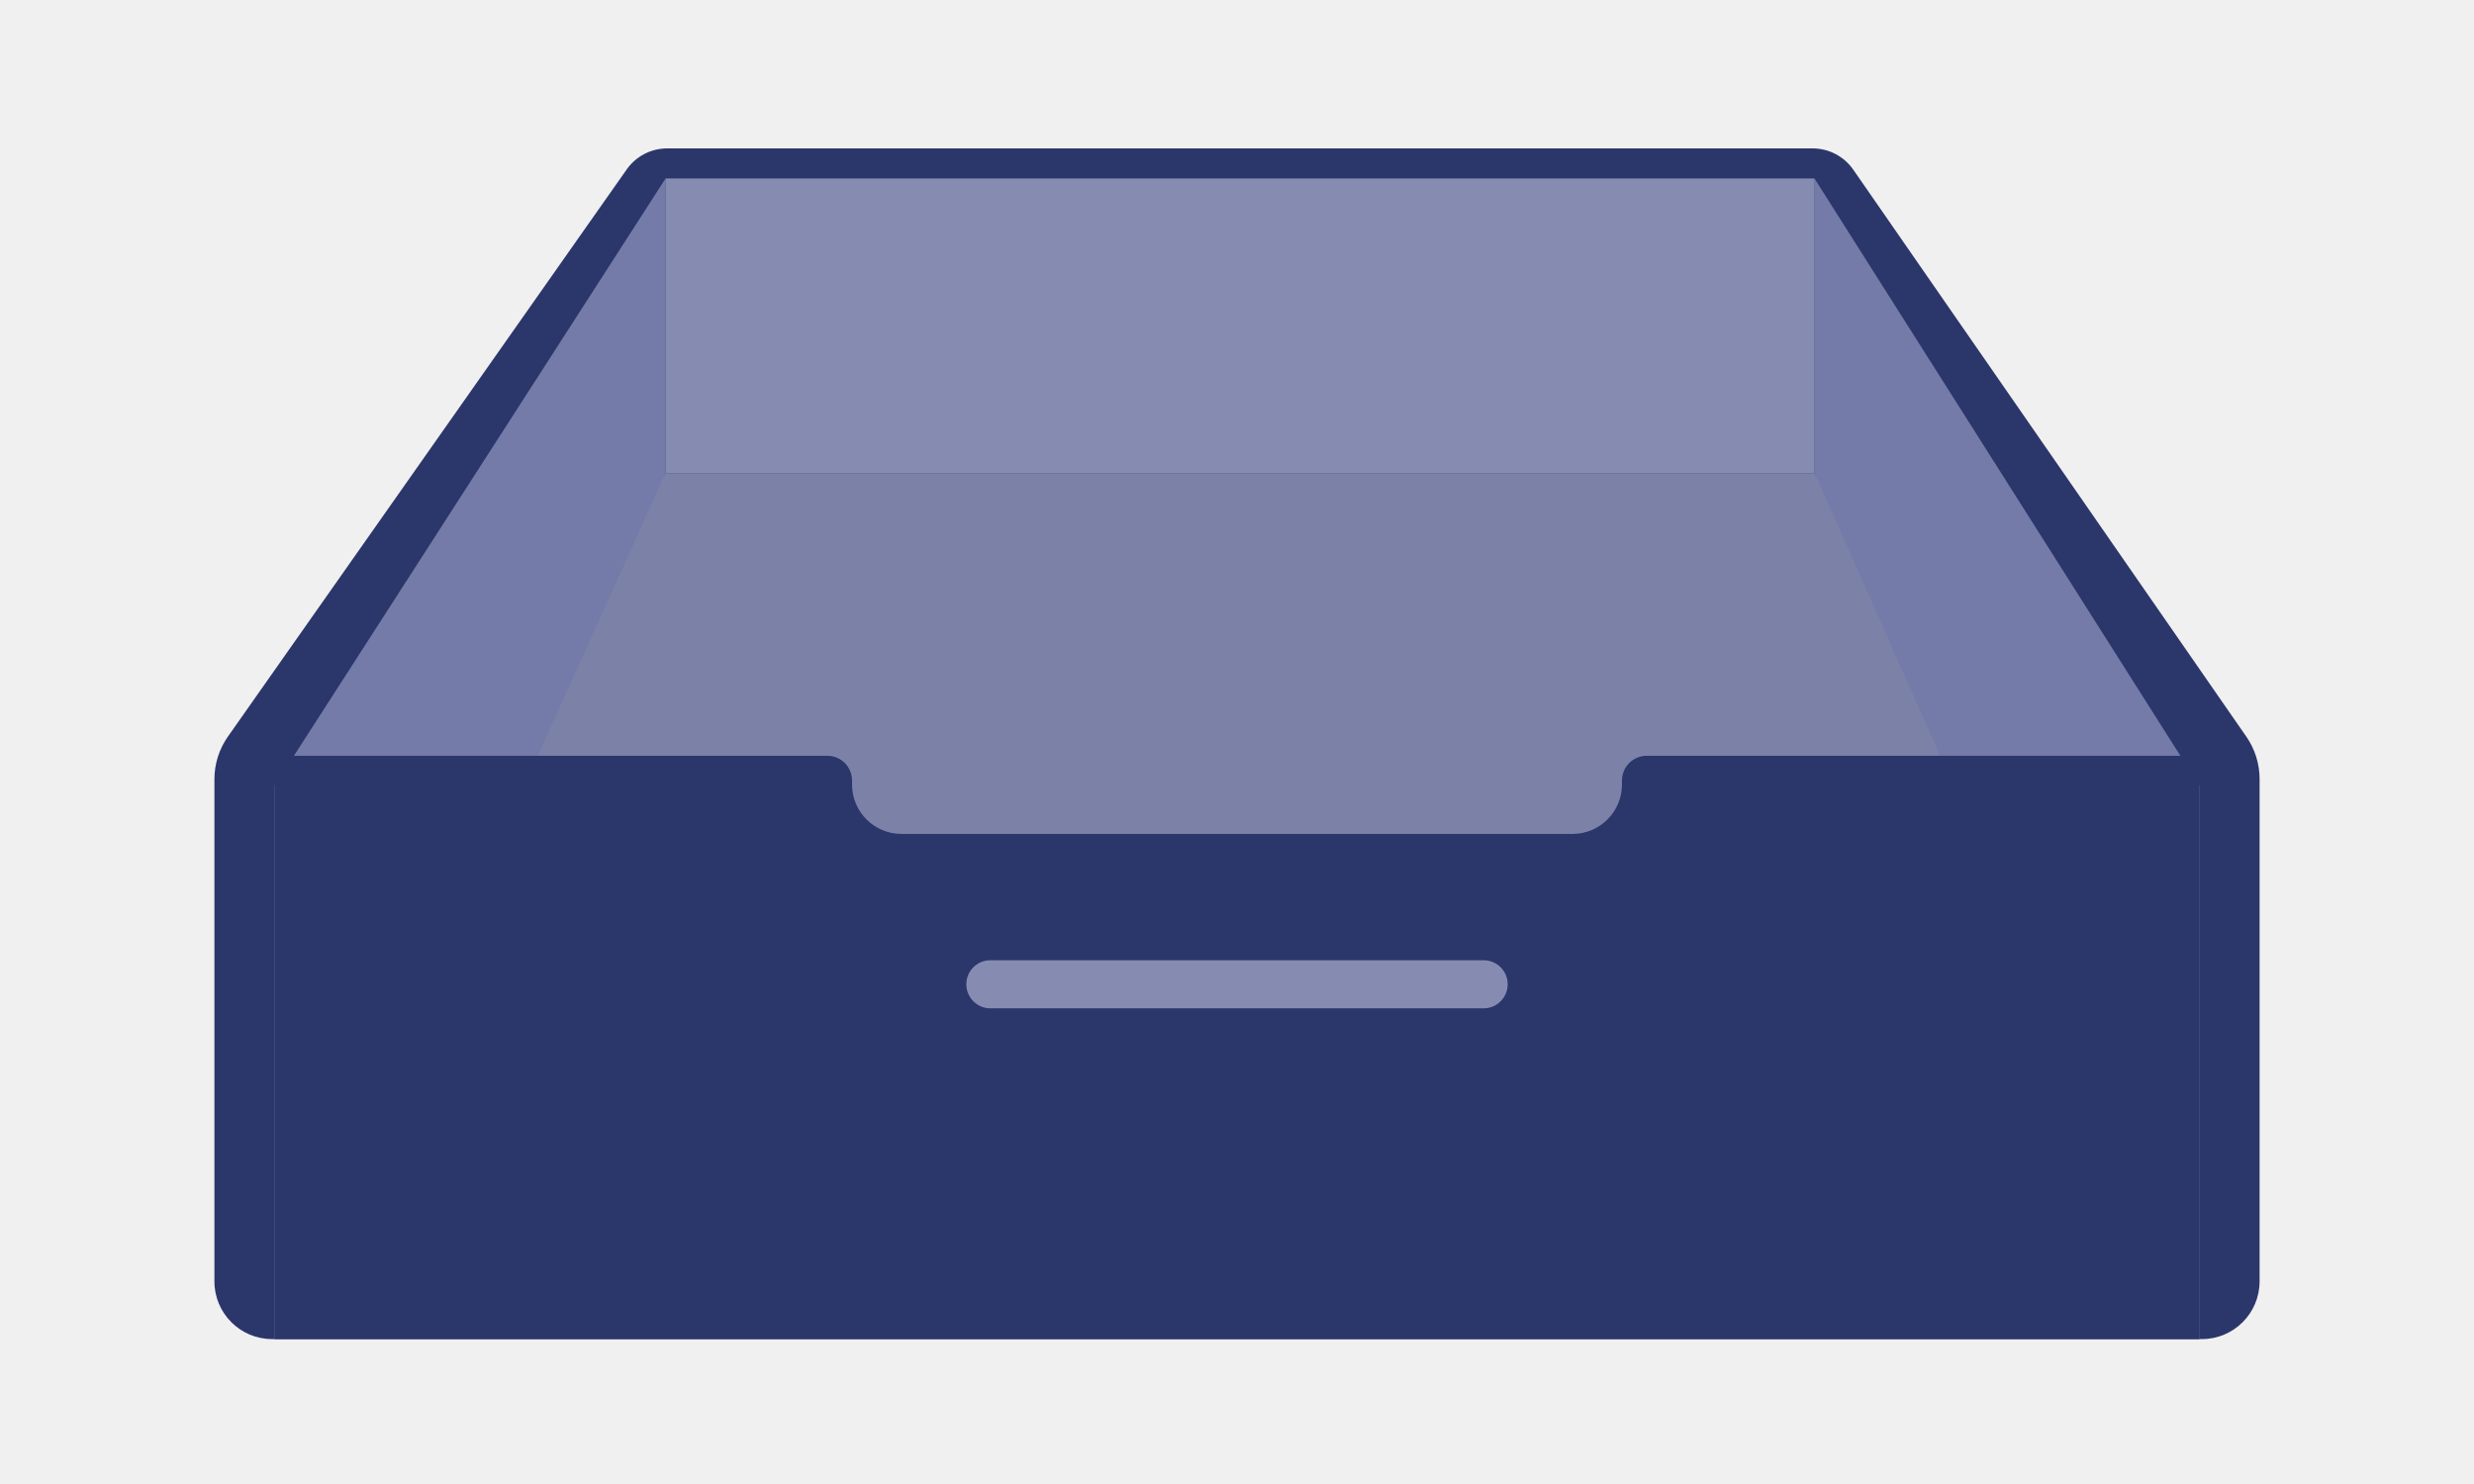
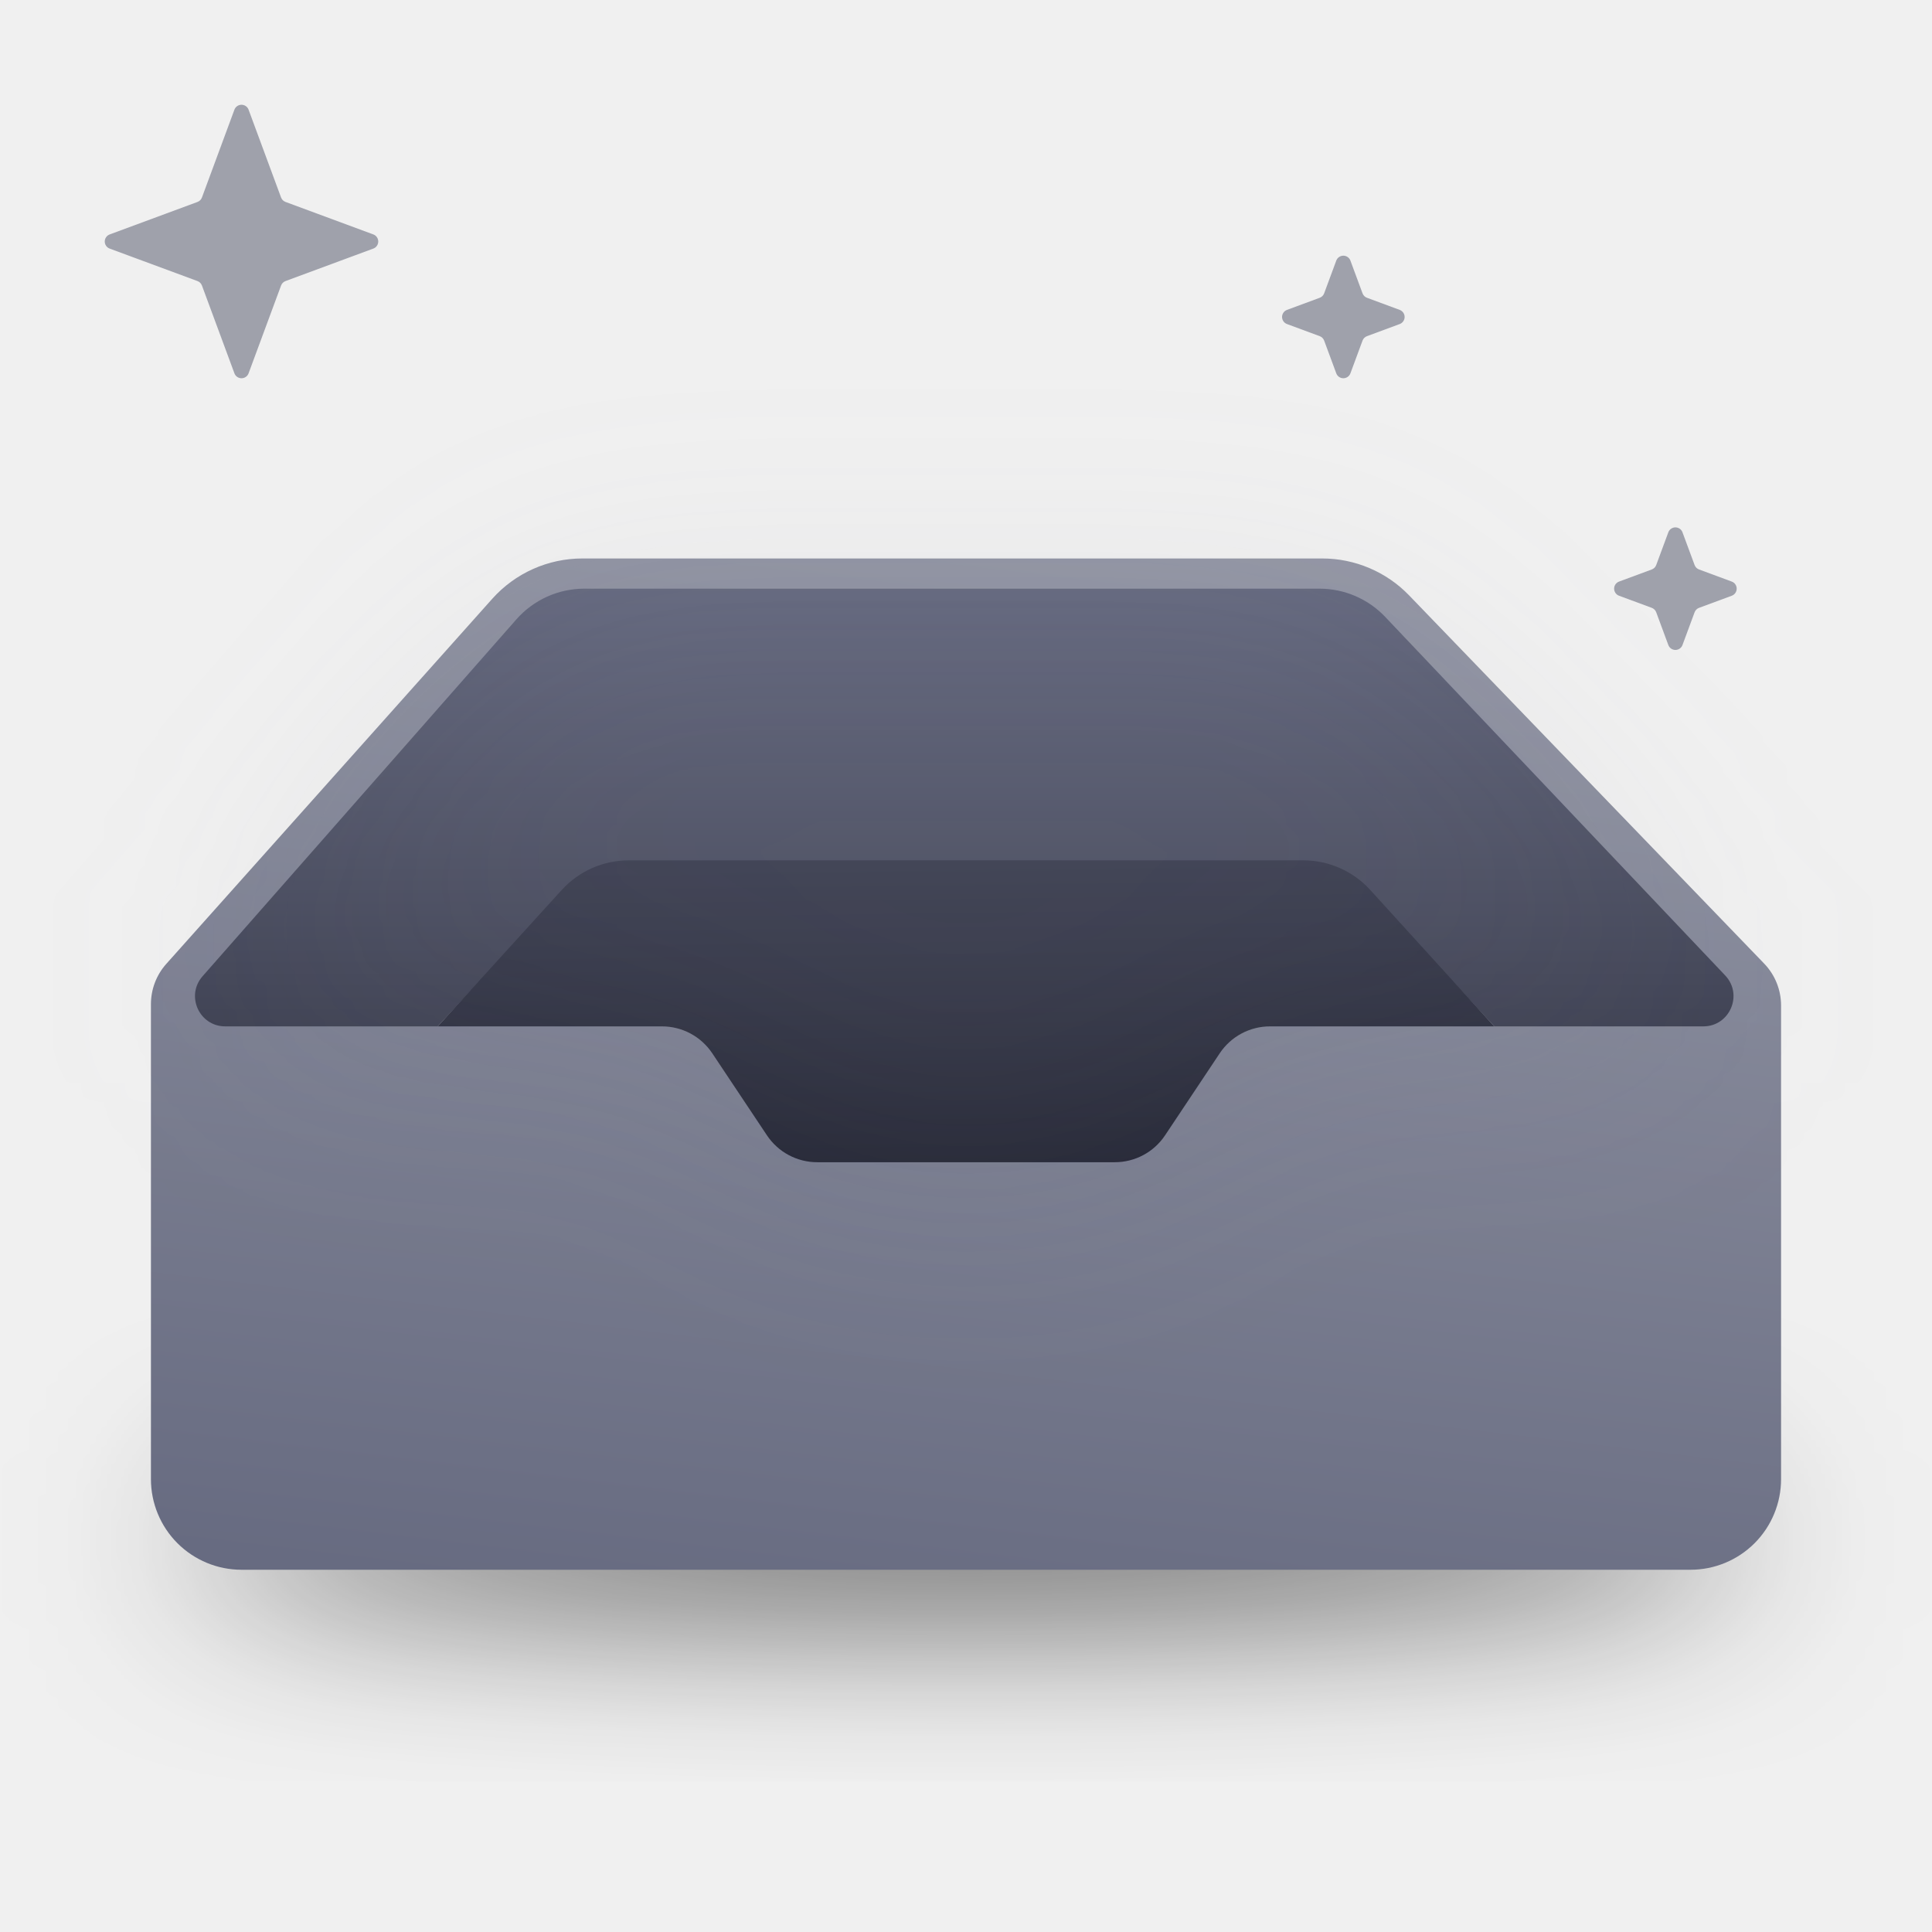
- <svg xmlns="http://www.w3.org/2000/svg" width="300" height="180" viewBox="0 0 300 180" fill="none">
-   <path d="M26 94.517V155.424C26 159.29 29.134 162.424 33 162.424H267C270.866 162.424 274 159.29 274 155.424V94.484C274 92.652 273.441 90.864 272.397 89.358L224.731 20.582C223.61 18.965 221.767 18 219.799 18H80.905C78.951 18 77.12 18.951 75.996 20.549L27.637 89.342C26.572 90.857 26 92.665 26 94.517Z" fill="#2B366A" />
-   <path d="M80.706 57.388L40.588 125.223H259.412L220.024 57.388H80.706Z" fill="#7C82A7" />
-   <path d="M80.706 57.388L33.294 162.423V95.318L80.706 21.647V57.388Z" fill="#747BA8" />
-   <path d="M220.024 57.388L266.706 162.423V95.318L220.024 21.647V57.388Z" fill="#747BA8" />
-   <path d="M33.294 91.671V162.424H266.706V91.671H199.682C198.025 91.671 196.682 93.014 196.682 94.671V95.153C196.682 98.467 193.996 101.153 190.682 101.153H109.318C106.004 101.153 103.318 98.467 103.318 95.153V94.671C103.318 93.014 101.975 91.671 100.318 91.671H33.294Z" fill="#2B366A" />
-   <rect x="80.706" y="21.647" width="139.318" height="35.741" fill="#868CB1" />
-   <path d="M179.906 116.471C181.517 116.471 182.824 117.777 182.824 119.388C182.824 121 181.517 122.306 179.906 122.306H120.094C118.483 122.306 117.177 121 117.177 119.388C117.177 117.777 118.483 116.471 120.094 116.471H179.906Z" fill="#868CB1" />
+ <svg xmlns="http://www.w3.org/2000/svg" width="128" height="128" viewBox="0 0 128 128" fill="none">
+   <g clip-path="url(#clip0_70_17)">
+     <mask id="mask0_70_17" style="mask-type:luminance" maskUnits="userSpaceOnUse" x="0" y="0" width="128" height="128">
+       <path d="M0 0H128V128H0V0Z" fill="white" />
+     </mask>
+     <g mask="url(#mask0_70_17)">
+       <g opacity="0.8" filter="url(#filter0_f_70_17)">
+         <path d="M64 106C92.719 106 116 104.209 116 102C116 99.791 92.719 98 64 98C35.281 98 12 99.791 12 102C12 104.209 35.281 106 64 106Z" fill="black" fill-opacity="0.95" />
+       </g>
+       <path d="M34.21 40.004L11.509 65.43C11.181 65.797 11 66.271 11 66.763V78H117V66.807C117 66.289 116.799 65.792 116.44 65.419L91.77 39.835C91.21 39.255 90.539 38.793 89.797 38.478C89.055 38.162 88.256 38 87.45 38H38.687C37.842 38 37.007 38.179 36.235 38.524C35.464 38.869 34.775 39.374 34.212 40.004H34.21Z" fill="url(#paint0_linear_70_17)" />
+       <path d="M35.552 60.923L29 68H43V77H85V68H99L92.448 60.924C91.886 60.317 91.205 59.833 90.448 59.502C89.69 59.171 88.872 59 88.045 59H39.955C39.128 59 38.31 59.171 37.553 59.502C36.795 59.833 36.114 60.316 35.552 60.923Z" fill="#D9D7DF" />
+       <path d="M37.215 58.964L29 68V80H99V68L90.785 58.964C90.223 58.345 89.537 57.851 88.772 57.513C88.008 57.175 87.181 57 86.345 57H41.655C40.819 57 39.992 57.175 39.227 57.513C38.463 57.851 37.777 58.345 37.215 58.964Z" fill="url(#paint1_linear_70_17)" />
+       <path fill-rule="evenodd" clip-rule="evenodd" d="M10 66.526V98C10 99.591 10.632 101.117 11.757 102.243C12.883 103.368 14.409 104 16 104H112C113.591 104 115.117 103.368 116.243 102.243C117.368 101.117 118 99.591 118 98V66.614C118 65.578 117.598 64.583 116.879 63.838L93.359 39.447C92.613 38.673 91.719 38.058 90.73 37.638C89.74 37.217 88.677 37 87.602 37H38.58C37.453 37 36.339 37.238 35.311 37.699C34.283 38.159 33.363 38.832 32.613 39.672L11.015 63.862C10.361 64.595 10 65.543 10 66.526ZM47.188 69.781C46.822 69.233 46.327 68.784 45.746 68.473C45.166 68.162 44.517 68 43.858 68H14.922C13.202 68 12.284 65.972 13.42 64.68L34.208 41.038C34.771 40.398 35.464 39.885 36.241 39.533C37.018 39.182 37.861 39 38.714 39H87.42C88.235 39 89.041 39.166 89.79 39.487C90.538 39.809 91.213 40.28 91.774 40.871L114.297 64.624C115.506 65.898 114.603 68 112.846 68H84.141C83.482 68 82.834 68.162 82.253 68.473C81.672 68.784 81.177 69.233 80.812 69.781L77.188 75.219C76.823 75.767 76.328 76.216 75.747 76.527C75.166 76.838 74.518 77 73.859 77H54.141C53.483 77 52.834 76.837 52.254 76.527C51.673 76.216 51.178 75.767 50.813 75.219L47.188 69.781Z" fill="url(#paint2_linear_70_17)" />
+       <g filter="url(#filter1_f_70_17)">
+         <path d="M36.5 41H88.5L111.662 64.6C112.904 65.864 112.007 68 110.235 68H84.141C83.482 68 82.834 68.162 82.253 68.473C81.672 68.784 81.177 69.233 80.812 69.781L77.188 75.219C76.823 75.767 76.328 76.216 75.747 76.527C75.166 76.838 74.518 77 73.859 77H54.141C53.483 77 52.834 76.837 52.254 76.527C51.673 76.216 51.178 75.767 50.813 75.219L47.187 69.781C46.822 69.233 46.327 68.784 45.747 68.474C45.166 68.163 44.518 68 43.86 68H17.392C15.676 68 14.757 65.981 15.884 64.687L36.5 41Z" fill="url(#paint3_linear_70_17)" fill-opacity="0.1" />
+       </g>
+       <path opacity="0.5" d="M110.531 35.267C110.566 35.171 110.63 35.089 110.714 35.03C110.798 34.972 110.898 34.94 111 34.94C111.102 34.94 111.202 34.972 111.286 35.03C111.37 35.089 111.434 35.171 111.469 35.267L112.271 37.434C112.321 37.571 112.429 37.679 112.566 37.729L114.733 38.531C114.829 38.566 114.912 38.63 114.97 38.714C115.028 38.798 115.06 38.898 115.06 39C115.06 39.102 115.028 39.202 114.97 39.286C114.912 39.37 114.829 39.434 114.733 39.469L112.566 40.271C112.498 40.296 112.437 40.335 112.386 40.386C112.335 40.437 112.296 40.498 112.271 40.566L111.469 42.733C111.434 42.829 111.37 42.912 111.286 42.97C111.202 43.029 111.102 43.06 111 43.06C110.898 43.06 110.798 43.029 110.714 42.97C110.63 42.912 110.566 42.829 110.531 42.733L109.729 40.566C109.704 40.498 109.665 40.437 109.614 40.386C109.563 40.335 109.502 40.296 109.434 40.271L107.267 39.469C107.171 39.434 107.088 39.37 107.03 39.286C106.972 39.202 106.94 39.102 106.94 39C106.94 38.898 106.972 38.798 107.03 38.714C107.088 38.63 107.171 38.566 107.267 38.531L109.434 37.729C109.502 37.704 109.563 37.665 109.614 37.614C109.665 37.563 109.704 37.502 109.729 37.434L110.531 35.267ZM88.531 17.267C88.566 17.171 88.63 17.089 88.714 17.03C88.798 16.972 88.898 16.94 89 16.94C89.102 16.94 89.202 16.972 89.286 17.03C89.37 17.089 89.434 17.171 89.469 17.267L90.271 19.434C90.296 19.502 90.335 19.563 90.386 19.614C90.437 19.665 90.499 19.704 90.566 19.729L92.733 20.531C92.829 20.567 92.912 20.631 92.97 20.714C93.028 20.798 93.06 20.898 93.06 21C93.06 21.102 93.028 21.202 92.97 21.286C92.912 21.37 92.829 21.434 92.733 21.469L90.566 22.271C90.499 22.296 90.437 22.335 90.386 22.386C90.335 22.437 90.296 22.499 90.271 22.566L89.469 24.733C89.434 24.829 89.37 24.912 89.286 24.97C89.202 25.029 89.102 25.06 89 25.06C88.898 25.06 88.798 25.029 88.714 24.97C88.63 24.912 88.566 24.829 88.531 24.733L87.729 22.566C87.704 22.499 87.665 22.437 87.614 22.386C87.563 22.335 87.501 22.296 87.434 22.271L85.267 21.469C85.171 21.434 85.088 21.37 85.03 21.286C84.972 21.202 84.94 21.102 84.94 21C84.94 20.898 84.972 20.798 85.03 20.714C85.088 20.631 85.171 20.567 85.267 20.531L87.434 19.729C87.501 19.704 87.563 19.665 87.614 19.614C87.665 19.563 87.704 19.502 87.729 19.434L88.531 17.267ZM15.531 7.267C15.566 7.171 15.63 7.089 15.714 7.03C15.798 6.972 15.898 6.94 16 6.94C16.102 6.94 16.202 6.972 16.286 7.03C16.37 7.089 16.434 7.171 16.469 7.267L18.621 13.084C18.646 13.152 18.686 13.213 18.737 13.264C18.788 13.315 18.849 13.354 18.917 13.379L24.733 15.531C24.829 15.566 24.912 15.63 24.97 15.714C25.028 15.798 25.06 15.898 25.06 16C25.06 16.102 25.028 16.202 24.97 16.286C24.912 16.37 24.829 16.434 24.733 16.469L18.916 18.621C18.848 18.646 18.787 18.686 18.736 18.737C18.685 18.788 18.646 18.849 18.621 18.917L16.469 24.733C16.434 24.829 16.37 24.912 16.286 24.97C16.202 25.029 16.102 25.06 16 25.06C15.898 25.06 15.798 25.029 15.714 24.97C15.63 24.912 15.566 24.829 15.531 24.733L13.379 18.916C13.354 18.849 13.315 18.787 13.264 18.736C13.213 18.686 13.152 18.646 13.084 18.621L7.267 16.47C7.171 16.435 7.088 16.371 7.03 16.287C6.972 16.203 6.94 16.103 6.94 16.001C6.94 15.899 6.972 15.799 7.03 15.715C7.088 15.632 7.171 15.568 7.267 15.532L13.084 13.38C13.152 13.355 13.213 13.316 13.264 13.265C13.315 13.214 13.354 13.153 13.379 13.085L15.531 7.267Z" fill="#4D5166" />
+     </g>
+   </g>
+   <defs>
+     <filter id="filter0_f_70_17" x="0" y="86" width="128" height="32" filterUnits="userSpaceOnUse" color-interpolation-filters="sRGB">
+       <feFlood flood-opacity="0" result="BackgroundImageFix" />
+       <feBlend mode="normal" in="SourceGraphic" in2="BackgroundImageFix" result="shape" />
+       <feGaussianBlur stdDeviation="6" result="effect1_foregroundBlur_70_17" />
+     </filter>
+     <filter id="filter1_f_70_17" x="-0.612" y="25" width="128.85" height="68" filterUnits="userSpaceOnUse" color-interpolation-filters="sRGB">
+       <feFlood flood-opacity="0" result="BackgroundImageFix" />
+       <feBlend mode="normal" in="SourceGraphic" in2="BackgroundImageFix" result="shape" />
+       <feGaussianBlur stdDeviation="8" result="effect1_foregroundBlur_70_17" />
+     </filter>
+     <linearGradient id="paint0_linear_70_17" x1="57" y1="38" x2="57" y2="91" gradientUnits="userSpaceOnUse">
+       <stop stop-color="#666A80" />
+       <stop offset="1" stop-color="#232533" />
+     </linearGradient>
+     <linearGradient id="paint1_linear_70_17" x1="65.5" y1="40" x2="66" y2="80" gradientUnits="userSpaceOnUse">
+       <stop stop-color="#4D5166" />
+       <stop offset="1" stop-color="#232533" />
+     </linearGradient>
+     <linearGradient id="paint2_linear_70_17" x1="15.5" y1="25.668" x2="6.18" y2="103.543" gradientUnits="userSpaceOnUse">
+       <stop stop-color="#9598A6" />
+       <stop offset="1" stop-color="#666A80" />
+     </linearGradient>
+     <linearGradient id="paint3_linear_70_17" x1="64.5" y1="3" x2="64.5" y2="68" gradientUnits="userSpaceOnUse">
+       <stop stop-color="#9598A6" />
+       <stop offset="1" stop-color="#878A99" />
+     </linearGradient>
+     <clipPath id="clip0_70_17">
+       <rect width="128" height="128" fill="white" />
+     </clipPath>
+   </defs>
</svg>
